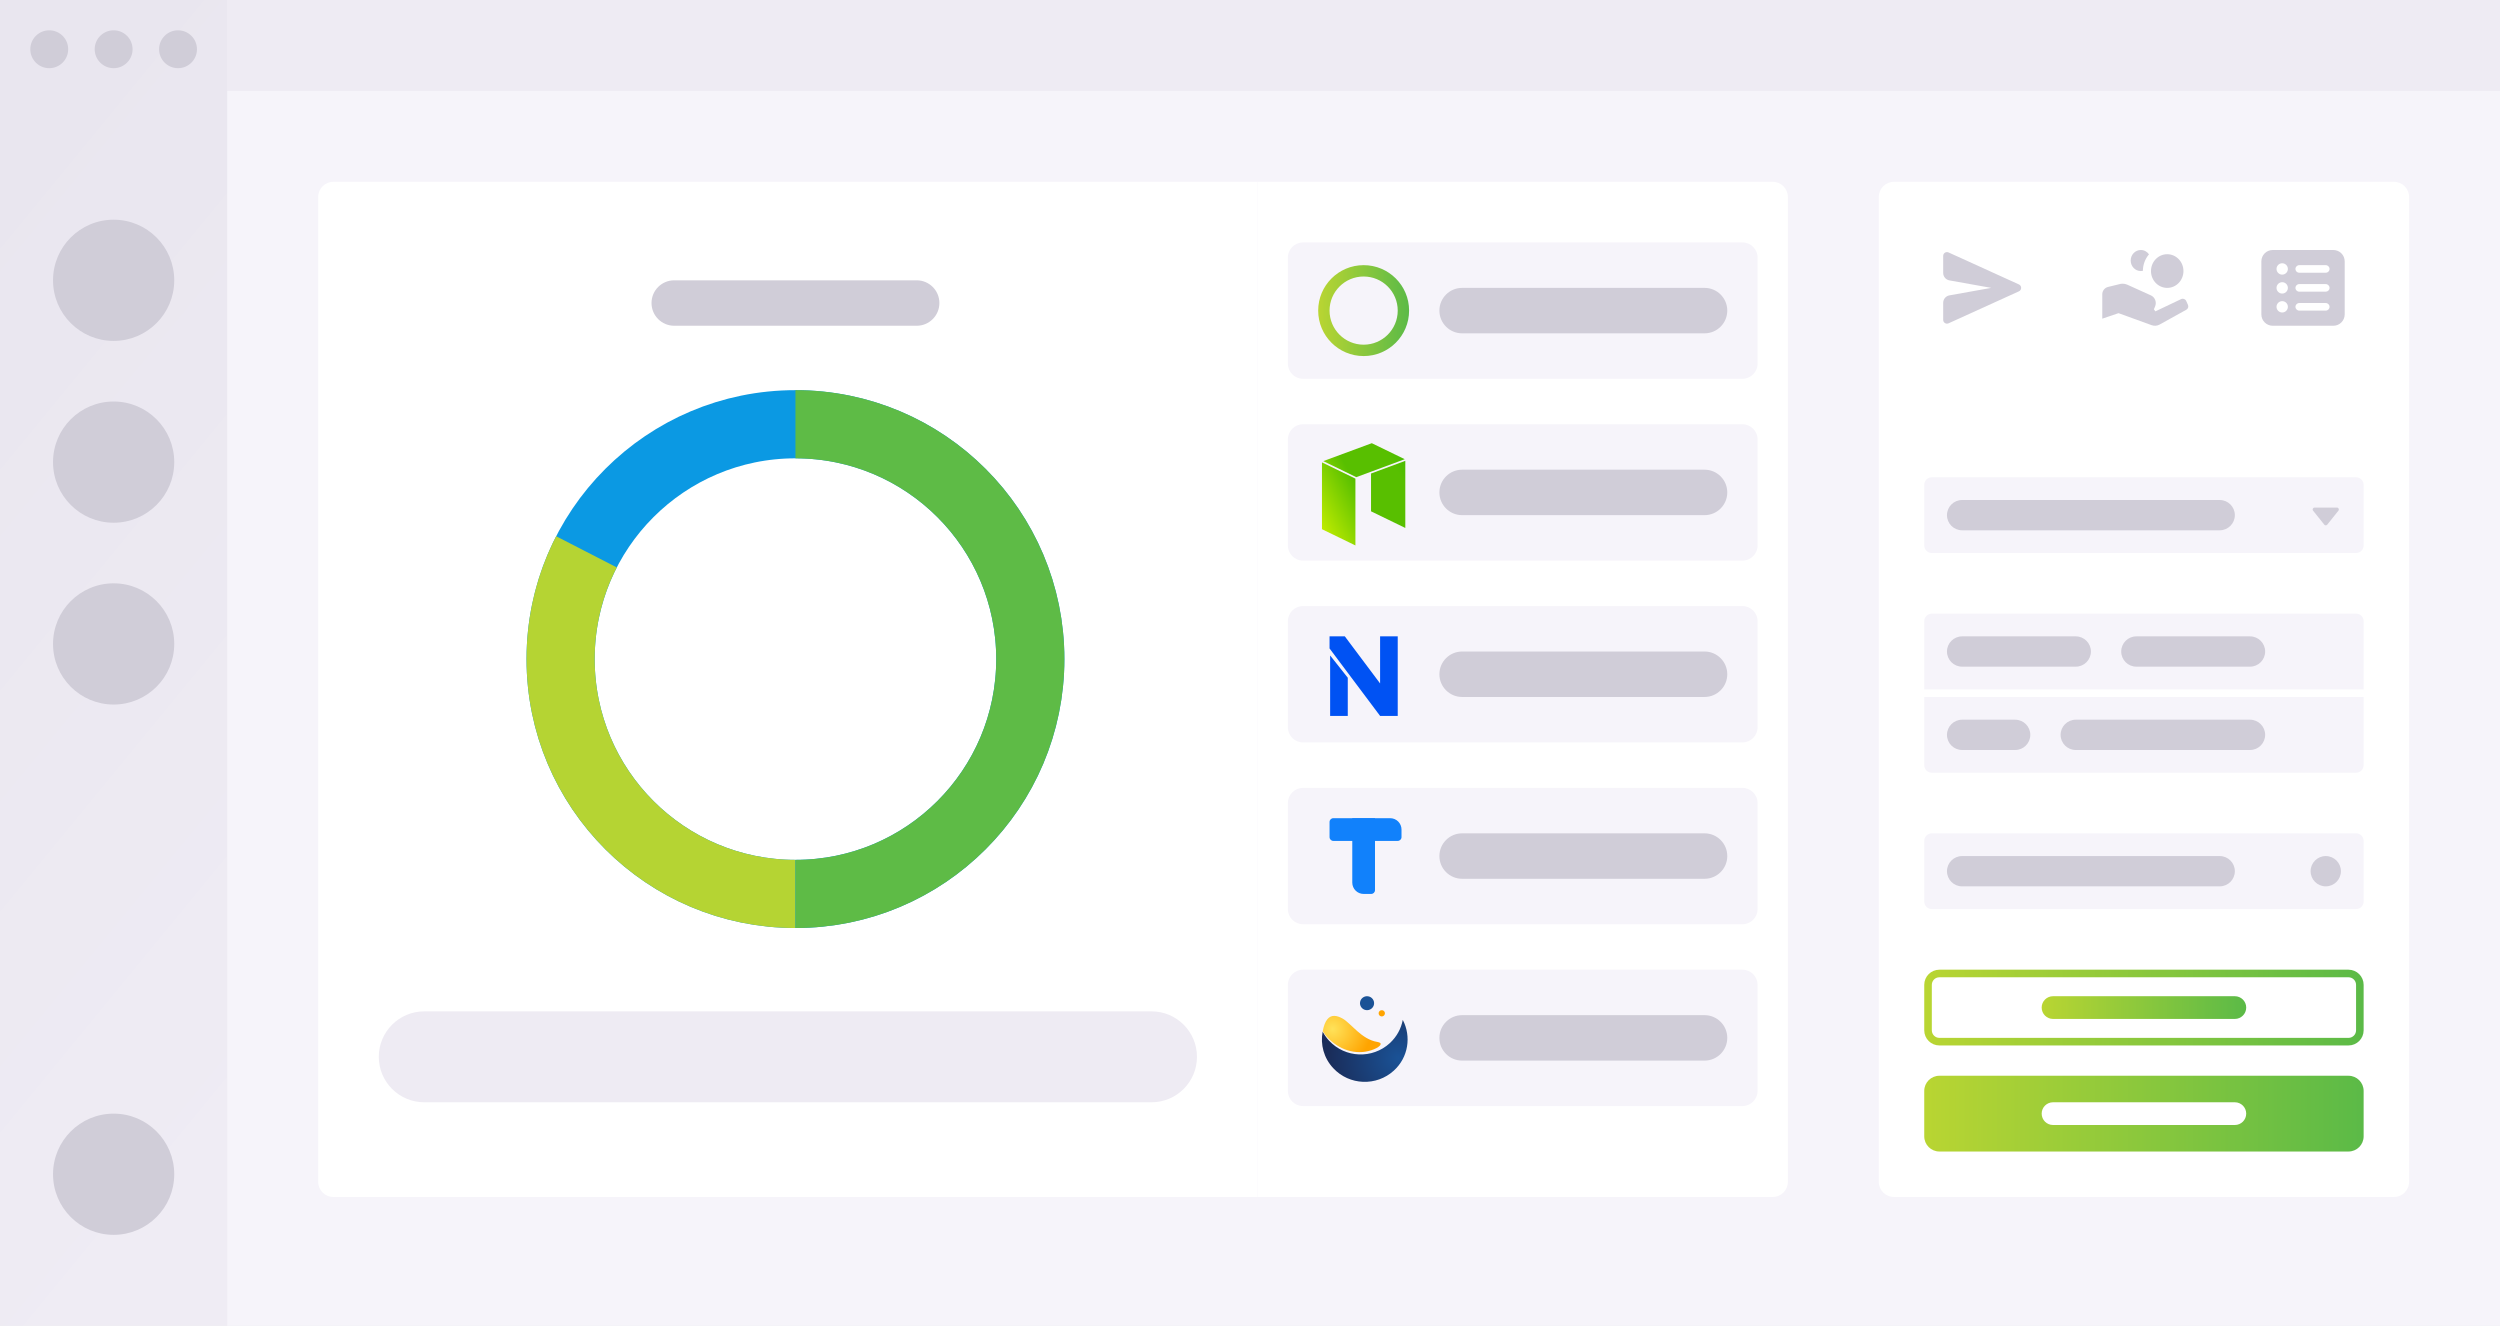
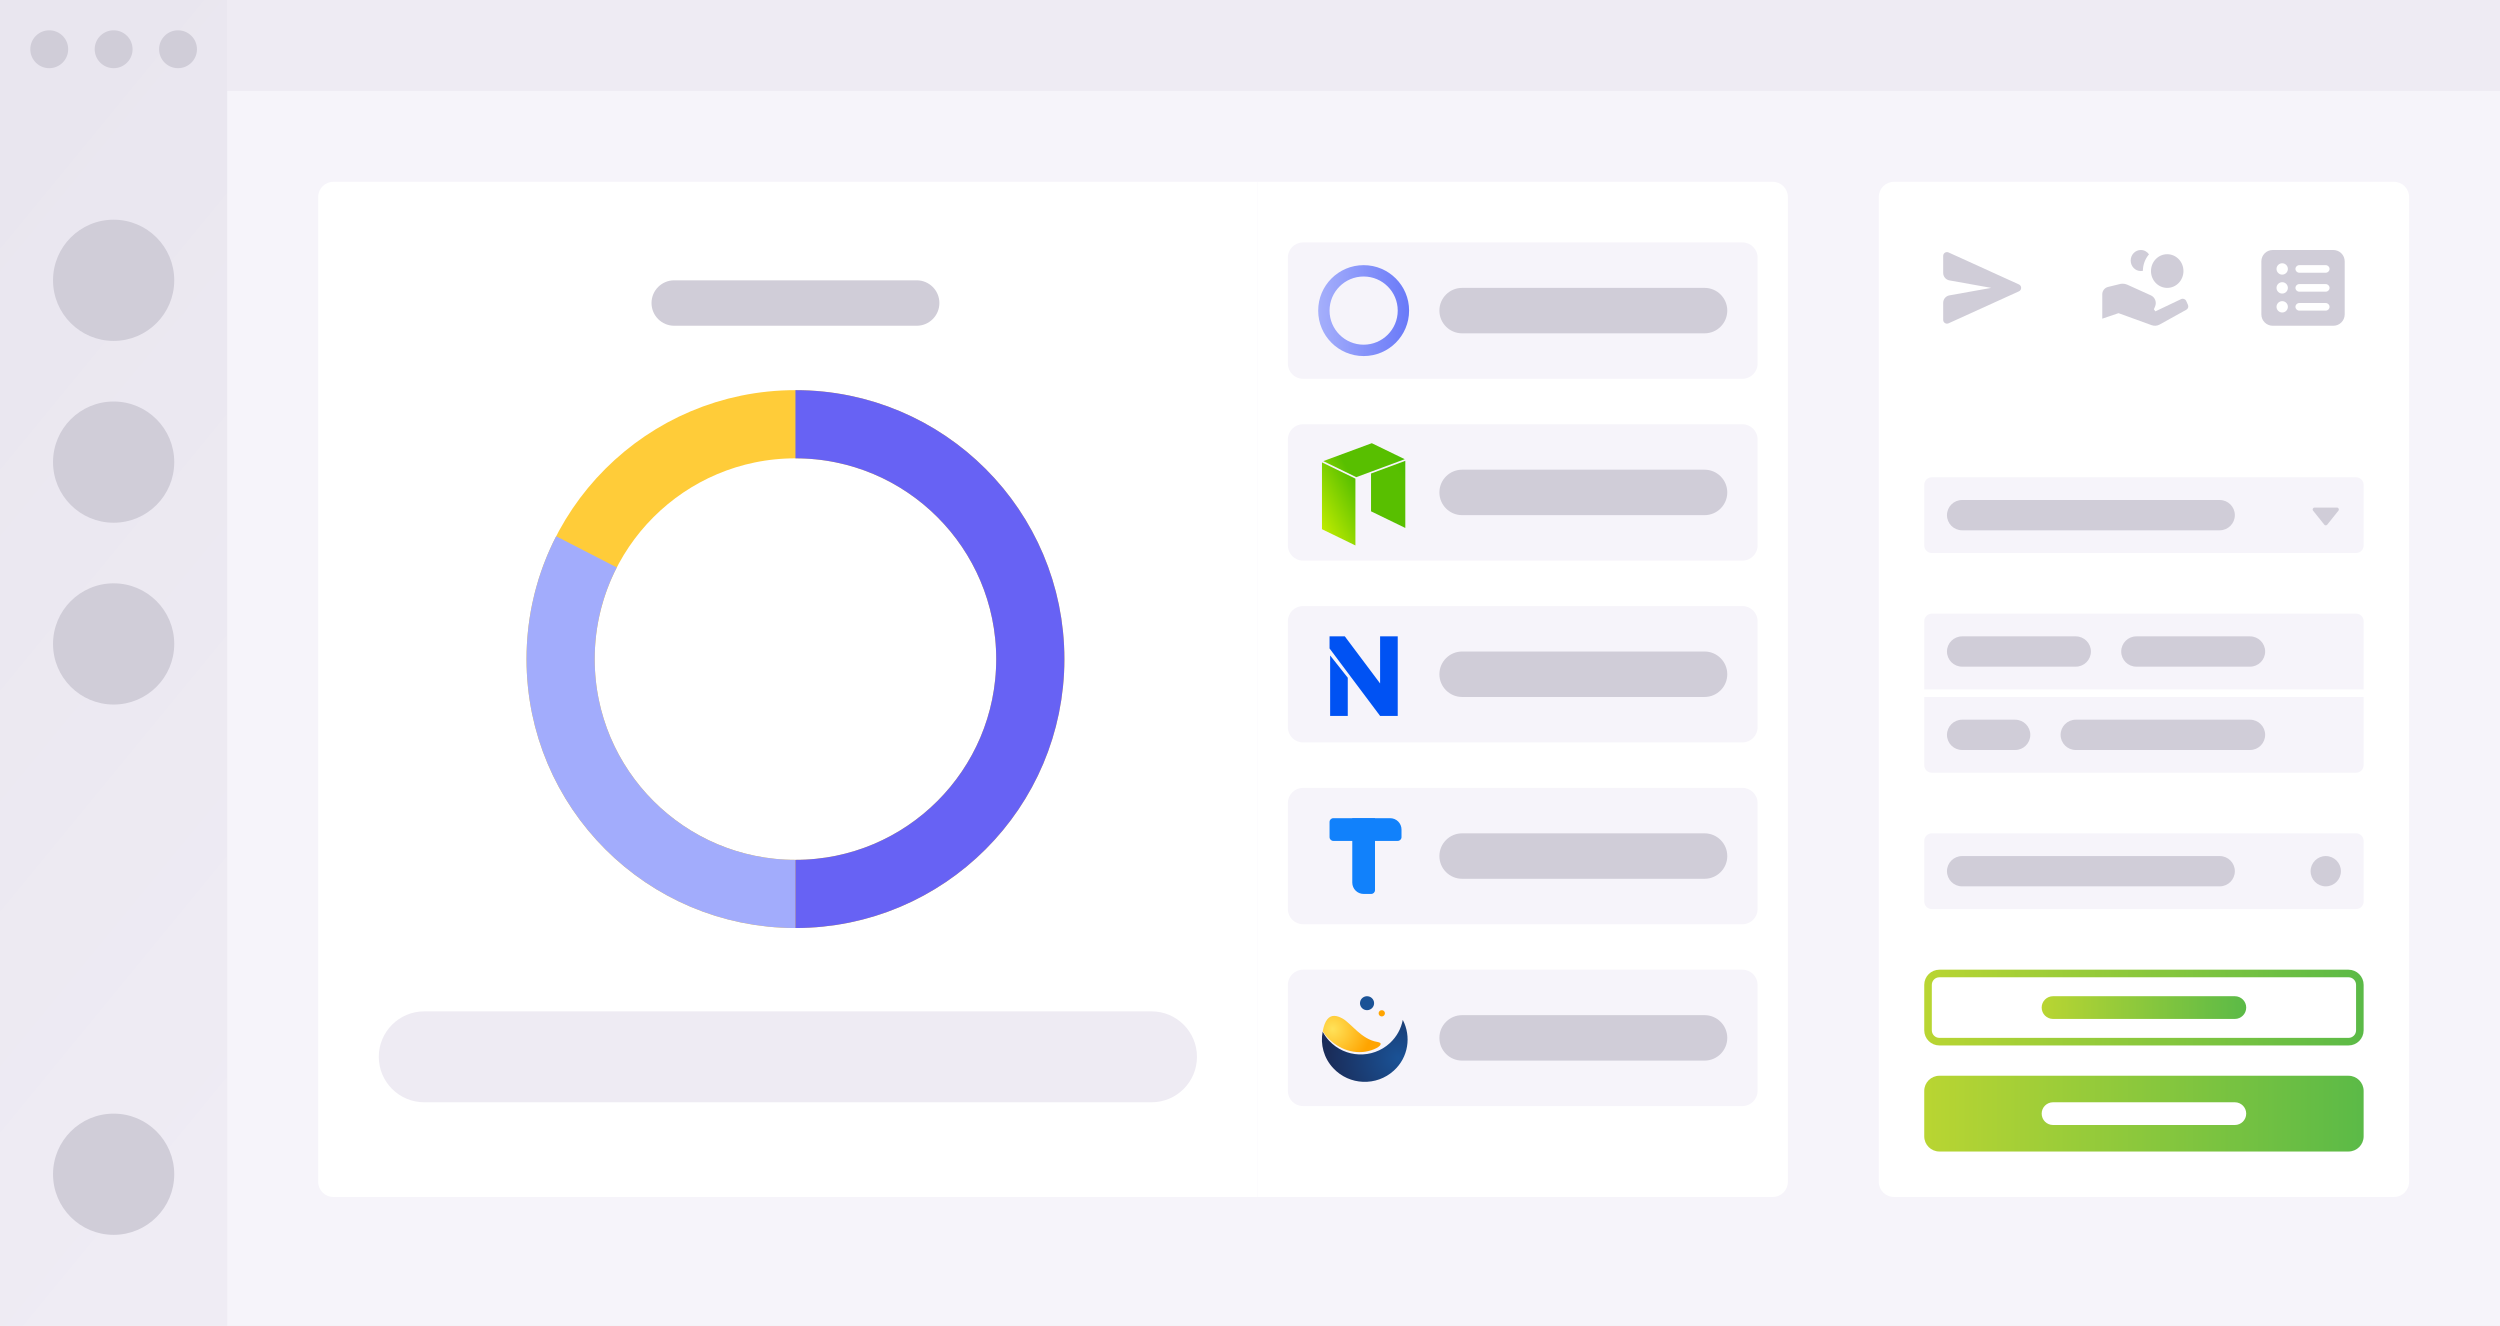
<svg xmlns="http://www.w3.org/2000/svg" width="660" height="350" viewBox="0 0 660 350" fill="none">
  <path d="M60 0H660V350H60V0Z" fill="#F6F4FA" />
  <path d="M60 0H660V350H60V0Z" fill="#EEEBF3" />
  <path d="M0 0H60V350H0V0Z" fill="url(#paint0_linear)" />
  <circle cx="13" cy="13" r="5" fill="#D0CDD8" />
  <circle cx="30" cy="13" r="5" fill="#D0CDD8" />
  <circle cx="47" cy="13" r="5" fill="#D0CDD8" />
  <circle cx="30" cy="74" r="16" fill="#D0CDD8" />
  <circle cx="30" cy="122" r="16" fill="#D0CDD8" />
  <circle cx="30" cy="170" r="16" fill="#D0CDD8" />
  <circle cx="30" cy="310" r="16" fill="#D0CDD8" />
  <path d="M60 24H660V350H60V24Z" fill="#F6F4FA" />
  <path d="M84 52C84 49.791 85.791 48 88 48H332V316H88C85.791 316 84 314.209 84 312V52Z" fill="white" />
  <path d="M172 80C172 76.686 174.686 74 178 74H242C245.314 74 248 76.686 248 80C248 83.314 245.314 86 242 86H178C174.686 86 172 83.314 172 80Z" fill="#D0CDD8" />
  <path d="M332 48H468C470.209 48 472 49.791 472 52V312C472 314.209 470.209 316 468 316H332V48Z" fill="white" />
  <g clip-path="url(#clip0)">
    <rect x="340" y="64" width="124" height="36" rx="4" fill="#F6F4FA" />
    <path d="M380 82C380 78.686 382.686 76 386 76H450C453.314 76 456 78.686 456 82C456 85.314 453.314 88 450 88H386C382.686 88 380 85.314 380 82Z" fill="#D0CDD8" />
    <path d="M360 70C353.372 70 348 75.373 348 82C348 88.627 353.372 94 360 94C366.628 94 372 88.627 372 82C372.004 75.373 366.632 70 360 70ZM360 90.998C355.03 90.998 351 86.967 351 82C351 77.033 355.03 72.998 360 72.998C364.97 72.998 369 77.026 369 81.996C369 86.967 364.974 90.998 360 90.998Z" fill="url(#paint1_linear)" />
    <rect x="340" y="112" width="124" height="36" rx="4" fill="#F6F4FA" />
    <path d="M380 130C380 126.686 382.686 124 386 124H450C453.314 124 456 126.686 456 130C456 133.314 453.314 136 450 136H386C382.686 136 380 133.314 380 130Z" fill="#D0CDD8" />
    <path d="M371 121.659V139.384L361.95 134.985V125.007L371 121.659Z" fill="url(#paint2_linear)" />
    <path d="M349 139.709L357.829 144V126.361L349 122.07V139.709Z" fill="url(#paint3_linear)" />
    <path d="M370.632 121.312L370.779 121.258L370.864 121.236L362.15 117L362.076 117.033L361.845 117.119L361.74 117.152L349.347 121.735L358.061 125.971L361.74 124.606L361.95 124.53L370.632 121.312Z" fill="url(#paint4_linear)" />
    <rect x="340" y="160" width="124" height="36" rx="4" fill="#F6F4FA" />
    <path d="M380 178C380 174.686 382.686 172 386 172H450C453.314 172 456 174.686 456 178C456 181.314 453.314 184 450 184H386C382.686 184 380 181.314 380 178Z" fill="#D0CDD8" />
-     <path fill-rule="evenodd" clip-rule="evenodd" d="M364.345 168H369V189H364.345L351 171.192V168H355.035L364.345 180.432V168ZM355.811 189H351.155V173.04L355.811 178.92V189Z" fill="#0052F3" />
+     <path fill-rule="evenodd" clip-rule="evenodd" d="M364.345 168H369V189H364.345L351 171.192V168H355.034L364.345 180.432V168ZM355.81 189H351.155V173.04L355.81 178.92V189Z" fill="#0052F3" />
    <rect x="340" y="256" width="124" height="36" rx="4" fill="#F6F4FA" />
    <path d="M380 274C380 270.686 382.686 268 386 268H450C453.314 268 456 270.686 456 274C456 277.314 453.314 280 450 280H386C382.686 280 380 277.314 380 274Z" fill="#D0CDD8" />
    <path d="M366.898 275.4C362.306 279.605 355.154 279.317 350.905 274.773C350.203 274.018 349.63 273.203 349.187 272.347C348.539 275.709 349.455 279.313 351.988 282.007C356.218 286.552 363.389 286.839 367.982 282.634C371.812 279.142 372.627 273.622 370.333 269.25C369.909 271.528 368.749 273.702 366.898 275.4Z" fill="url(#paint5_radial)" />
    <path d="M349.182 272.345C349.188 272.314 349.194 272.282 349.2 272.251C349.645 272.959 350.17 273.63 350.789 274.237C354.156 277.583 358.772 278.661 362.768 276.988C364.485 276.264 365.205 275.315 363.622 275.07C359.444 274.419 356.668 270.146 354.45 268.904C353.739 268.501 352.965 268.192 352.227 268.192C350.931 268.186 349.743 269.155 349.182 272.345Z" fill="url(#paint6_radial)" />
    <path d="M367.59 274.684C367.476 274.807 367.363 274.93 367.258 275.037C367.381 274.918 367.503 274.8 367.617 274.677C367.603 274.681 367.603 274.681 367.59 274.684Z" fill="url(#paint7_radial)" />
    <path d="M363.964 267.379C363.889 267.829 364.196 268.255 364.651 268.33C365.106 268.404 365.536 268.1 365.612 267.649C365.687 267.199 365.38 266.773 364.925 266.699C364.469 266.624 364.039 266.929 363.964 267.379Z" fill="#FFA400" />
    <path d="M359.062 264.542C358.893 265.547 359.58 266.496 360.595 266.663C361.61 266.829 362.569 266.15 362.737 265.146C362.906 264.141 362.219 263.192 361.204 263.025C360.189 262.859 359.23 263.538 359.062 264.542Z" fill="#1A5296" />
    <rect x="340" y="208" width="124" height="36" rx="4" fill="#F6F4FA" />
    <path d="M380 226C380 222.686 382.686 220 386 220H450C453.314 220 456 222.686 456 226C456 229.314 453.314 232 450 232H386C382.686 232 380 229.314 380 226Z" fill="#D0CDD8" />
    <path d="M357 216H363V235C363 235.552 362.552 236 362 236H360C358.343 236 357 234.657 357 233V216Z" fill="#1181FB" />
    <path d="M367 216C368.657 216 370 217.343 370 219L370 221C370 221.552 369.552 222 369 222L352 222C351.448 222 351 221.552 351 221L351 217C351 216.448 351.448 216 352 216L367 216Z" fill="#1181FB" />
  </g>
-   <ellipse cx="210" cy="174" rx="62" ry="62" stroke="#0B99E3" stroke-width="18" />
-   <path d="M210 236C175.758 236 148 208.241 148 174C148 163.799 150.463 154.174 154.828 145.687" stroke="#B5D433" stroke-width="18" />
-   <path d="M210 236C244.242 236 272 208.242 272 174C272 139.758 244.242 112 210 112" stroke="#5EBB46" stroke-width="18" />
+   <ellipse cx="210" cy="174" rx="62" ry="62" stroke="#FFCC39" stroke-width="18" />
+   <path d="M210 236C175.758 236 148 208.241 148 174C148 163.799 150.463 154.174 154.828 145.687" stroke="#A2ACFC" stroke-width="18" />
+   <path d="M210 236C244.242 236 272 208.242 272 174C272 139.758 244.242 112 210 112" stroke="#6762F4" stroke-width="18" />
  <rect x="100" y="267" width="216" height="24" rx="12" fill="#EEEBF3" />
  <rect x="496" y="48" width="140" height="268" rx="4" fill="white" />
  <path d="M514.414 66.643C513.752 66.342 513 66.826 513 67.553V72.054C513 73.022 513.694 73.852 514.647 74.022L525.692 76L514.647 77.978C513.694 78.148 513 78.978 513 79.946V84.447C513 85.174 513.752 85.658 514.414 85.357L532.997 76.91C533.779 76.555 533.779 75.445 532.997 75.09L514.414 66.643Z" fill="#D0CDD8" />
  <path d="M565.18 66C563.7 66 562.501 67.244 562.501 68.779C562.501 70.314 563.7 71.558 565.18 71.558C565.365 71.558 565.546 71.538 565.72 71.501C565.733 69.829 566.342 68.306 567.336 67.142C566.849 66.452 566.068 66 565.18 66ZM572.146 67.112C569.779 67.112 567.859 69.102 567.859 71.558C567.859 74.013 569.779 76.004 572.146 76.004C574.513 76.004 576.432 74.013 576.432 71.558C576.432 69.102 574.513 67.112 572.146 67.112ZM560.358 74.893C560.025 74.894 559.695 74.949 559.379 75.055L556.526 75.751C555.63 75.97 555 76.772 555 77.694V84.128L559.286 82.674L568.027 85.846C568.726 86.099 569.495 86.039 570.149 85.676L577.195 81.768C577.65 81.516 577.835 80.956 577.621 80.482L577.158 79.457C576.927 78.946 576.323 78.725 575.817 78.965L569.021 82.198L568.623 81.656L568.937 80.926C569.425 79.798 568.932 78.474 567.838 77.98L561.679 75.19C561.641 75.172 561.602 75.155 561.564 75.138C561.181 74.977 560.771 74.893 560.358 74.893Z" fill="#D0CDD8" />
-   <path fill-rule="evenodd" clip-rule="evenodd" d="M597 69C597 67.343 598.343 66 600 66H616C617.657 66 619 67.343 619 69V83C619 84.657 617.657 86 616 86H600C598.343 86 597 84.657 597 83V69ZM606 81C606 80.448 606.448 80 607 80H614C614.552 80 615 80.448 615 81C615 81.552 614.552 82 614 82H607C606.448 82 606 81.552 606 81ZM607 75C606.448 75 606 75.448 606 76C606 76.552 606.448 77 607 77H614C614.268 77 614.511 76.894 614.691 76.723C614.774 76.644 614.844 76.549 614.896 76.445C614.962 76.311 615 76.16 615 76C615 75.448 614.552 75 614 75H607ZM606 71C606 70.448 606.448 70 607 70H614C614.552 70 615 70.448 615 71C615 71.159 614.963 71.31 614.897 71.443C614.733 71.773 614.393 72 614 72H607C606.691 72 606.415 71.86 606.231 71.64C606.169 71.564 606.117 71.48 606.079 71.389C606.028 71.269 606 71.138 606 71ZM602.5 72.5C603.329 72.5 604 71.829 604 71C604 70.171 603.329 69.5 602.5 69.5C601.671 69.5 601 70.171 601 71C601 71.829 601.671 72.5 602.5 72.5ZM604 76C604 76.829 603.329 77.5 602.5 77.5C601.671 77.5 601 76.829 601 76C601 75.171 601.671 74.5 602.5 74.5C603.329 74.5 604 75.171 604 76ZM602.5 82.5C603.329 82.5 604 81.829 604 81C604 80.171 603.329 79.5 602.5 79.5C601.671 79.5 601 80.171 601 81C601 81.829 601.671 82.5 602.5 82.5Z" fill="#D0CDD8" />
+   <path fill-rule="evenodd" clip-rule="evenodd" d="M597 69C597 67.343 598.343 66 600 66H616C617.657 66 619 67.343 619 69V83C619 84.657 617.657 86 616 86H600C598.343 86 597 84.657 597 83V69ZM606 81C606 80.448 606.448 80 607 80H614C614.552 80 615 80.448 615 81C615 81.552 614.552 82 614 82H607C606.448 82 606 81.552 606 81ZM607 75C606.448 75 606 75.448 606 76C606 76.552 606.448 77 607 77H614C614.552 77 615 76.552 615 76C615 75.448 614.552 75 614 75H607ZM606 71C606 70.448 606.448 70 607 70H614C614.552 70 615 70.448 615 71C615 71.552 614.552 72 614 72H607C606.448 72 606 71.552 606 71ZM602.5 72.5C603.328 72.5 604 71.828 604 71C604 70.172 603.328 69.5 602.5 69.5C601.672 69.5 601 70.172 601 71C601 71.828 601.672 72.5 602.5 72.5ZM604 76C604 76.828 603.328 77.5 602.5 77.5C601.672 77.5 601 76.828 601 76C601 75.172 601.672 74.5 602.5 74.5C603.328 74.5 604 75.172 604 76ZM602.5 82.5C603.328 82.5 604 81.828 604 81C604 80.172 603.328 79.5 602.5 79.5C601.672 79.5 601 80.172 601 81C601 81.828 601.672 82.5 602.5 82.5Z" fill="#D0CDD8" />
  <rect x="508" y="126" width="116" height="20" rx="2" fill="#F6F4FA" />
  <path d="M614.39 138.512C614.19 138.762 613.81 138.762 613.61 138.512L610.65 134.812C610.388 134.485 610.621 134 611.04 134H616.96C617.379 134 617.612 134.485 617.35 134.812L614.39 138.512Z" fill="#D0CDD8" />
  <path d="M514 136C514 133.791 515.791 132 518 132H586C588.209 132 590 133.791 590 136C590 138.209 588.209 140 586 140H518C515.791 140 514 138.209 514 136Z" fill="#D0CDD8" />
  <rect x="508" y="220" width="116" height="20" rx="2" fill="#F6F4FA" />
  <path d="M514 230C514 227.791 515.791 226 518 226H586C588.209 226 590 227.791 590 230C590 232.209 588.209 234 586 234H518C515.791 234 514 232.209 514 230Z" fill="#D0CDD8" />
  <circle cx="614" cy="230" r="4" fill="#D0CDD8" />
  <rect x="508" y="284" width="116" height="20" rx="4" fill="url(#paint8_linear)" />
  <path d="M539 294C539 292.343 540.343 291 542 291H590C591.657 291 593 292.343 593 294C593 295.657 591.657 297 590 297H542C540.343 297 539 295.657 539 294Z" fill="white" />
  <rect x="509" y="257" width="114" height="18" rx="3" stroke="url(#paint9_linear)" stroke-width="2" />
  <path d="M539 266C539 264.343 540.343 263 542 263H590C591.657 263 593 264.343 593 266C593 267.657 591.657 269 590 269H542C540.343 269 539 267.657 539 266Z" fill="url(#paint10_linear)" />
  <path d="M508 164C508 162.895 508.895 162 510 162H622C623.105 162 624 162.895 624 164V182H508V164Z" fill="#F6F4FA" />
  <path d="M514 172C514 169.791 515.791 168 518 168H548C550.209 168 552 169.791 552 172C552 174.209 550.209 176 548 176H518C515.791 176 514 174.209 514 172Z" fill="#D0CDD8" />
  <path d="M560 172C560 169.791 561.791 168 564 168H594C596.209 168 598 169.791 598 172C598 174.209 596.209 176 594 176H564C561.791 176 560 174.209 560 172Z" fill="#D0CDD8" />
  <path d="M508 184H624V202C624 203.105 623.105 204 622 204H510C508.895 204 508 203.105 508 202V184Z" fill="#F6F4FA" />
  <path d="M514 194C514 191.791 515.791 190 518 190H532C534.209 190 536 191.791 536 194C536 196.209 534.209 198 532 198H518C515.791 198 514 196.209 514 194Z" fill="#D0CDD8" />
  <path d="M544 194C544 191.791 545.791 190 548 190H594C596.209 190 598 191.791 598 194C598 196.209 596.209 198 594 198H548C545.791 198 544 196.209 544 194Z" fill="#D0CDD8" />
  <defs>
    <linearGradient id="paint0_linear" x1="30" y1="350" x2="-141.605" y2="209.304" gradientUnits="userSpaceOnUse">
      <stop stop-color="#EFECF4" />
      <stop offset="1" stop-color="#E9E6EF" />
    </linearGradient>
-     <linearGradient id="paint1_linear" x1="348" y1="81.998" x2="372.003" y2="81.998" gradientUnits="userSpaceOnUse">
-       <stop stop-color="#B9D532" />
-       <stop offset="1" stop-color="#5BBA47" />
+     <linearGradient id="paint1_linear" x1="348" y1="94" x2="372" y2="94" gradientUnits="userSpaceOnUse">
+       <stop stop-color="#A5AFFB" />
+       <stop offset="1" stop-color="#6979F8" />
    </linearGradient>
    <linearGradient id="paint2_linear" x1="350.11" y1="141.694" x2="401.889" y2="113.402" gradientUnits="userSpaceOnUse">
      <stop stop-color="#BEEB00" />
      <stop offset="0.23" stop-color="#58BF00" />
      <stop offset="0.42" stop-color="#58BF00" />
      <stop offset="0.61" stop-color="#29B800" />
      <stop offset="0.78" stop-color="#00AE1D" />
      <stop offset="0.99" stop-color="#00A62C" />
    </linearGradient>
    <linearGradient id="paint3_linear" x1="347.313" y1="136.575" x2="399.092" y2="108.282" gradientUnits="userSpaceOnUse">
      <stop stop-color="#BEEB00" />
      <stop offset="0.23" stop-color="#58BF00" />
      <stop offset="0.42" stop-color="#58BF00" />
      <stop offset="0.61" stop-color="#29B800" />
      <stop offset="0.78" stop-color="#00AE1D" />
      <stop offset="0.99" stop-color="#00A62C" />
    </linearGradient>
    <linearGradient id="paint4_linear" x1="344.135" y1="130.758" x2="395.914" y2="102.466" gradientUnits="userSpaceOnUse">
      <stop stop-color="#BEEB00" />
      <stop offset="0.23" stop-color="#58BF00" />
      <stop offset="0.42" stop-color="#58BF00" />
      <stop offset="0.61" stop-color="#29B800" />
      <stop offset="0.78" stop-color="#00AE1D" />
      <stop offset="0.99" stop-color="#00A62C" />
    </linearGradient>
    <radialGradient id="paint5_radial" cx="0" cy="0" r="1" gradientUnits="userSpaceOnUse" gradientTransform="translate(369.214 279.36) rotate(177.994) scale(18.7333 18.5399)">
      <stop stop-color="#1A5296" />
      <stop offset="1" stop-color="#1A2C59" />
    </radialGradient>
    <radialGradient id="paint6_radial" cx="0" cy="0" r="1" gradientUnits="userSpaceOnUse" gradientTransform="translate(351.818 271.654) rotate(28.8023) scale(10.2098 10.1534)">
      <stop stop-color="#FFE259" />
      <stop offset="1" stop-color="#FFA400" />
    </radialGradient>
    <radialGradient id="paint7_radial" cx="0" cy="0" r="1" gradientUnits="userSpaceOnUse" gradientTransform="translate(352.548 271.758) rotate(28.8023) scale(9.74511 9.56301)">
      <stop stop-color="#FFE259" />
      <stop offset="1" stop-color="#FFA400" />
    </radialGradient>
    <linearGradient id="paint8_linear" x1="508" y1="304" x2="624" y2="304" gradientUnits="userSpaceOnUse">
      <stop stop-color="#B9D532" />
      <stop offset="1" stop-color="#5BBA47" />
    </linearGradient>
    <linearGradient id="paint9_linear" x1="508" y1="276" x2="624" y2="276" gradientUnits="userSpaceOnUse">
      <stop stop-color="#B9D532" />
      <stop offset="1" stop-color="#5BBA47" />
    </linearGradient>
    <linearGradient id="paint10_linear" x1="539" y1="269" x2="593" y2="269" gradientUnits="userSpaceOnUse">
      <stop stop-color="#B9D532" />
      <stop offset="1" stop-color="#5BBA47" />
    </linearGradient>
    <clipPath id="clip0">
      <rect width="124" height="228" fill="white" transform="translate(340 64)" />
    </clipPath>
  </defs>
</svg>
